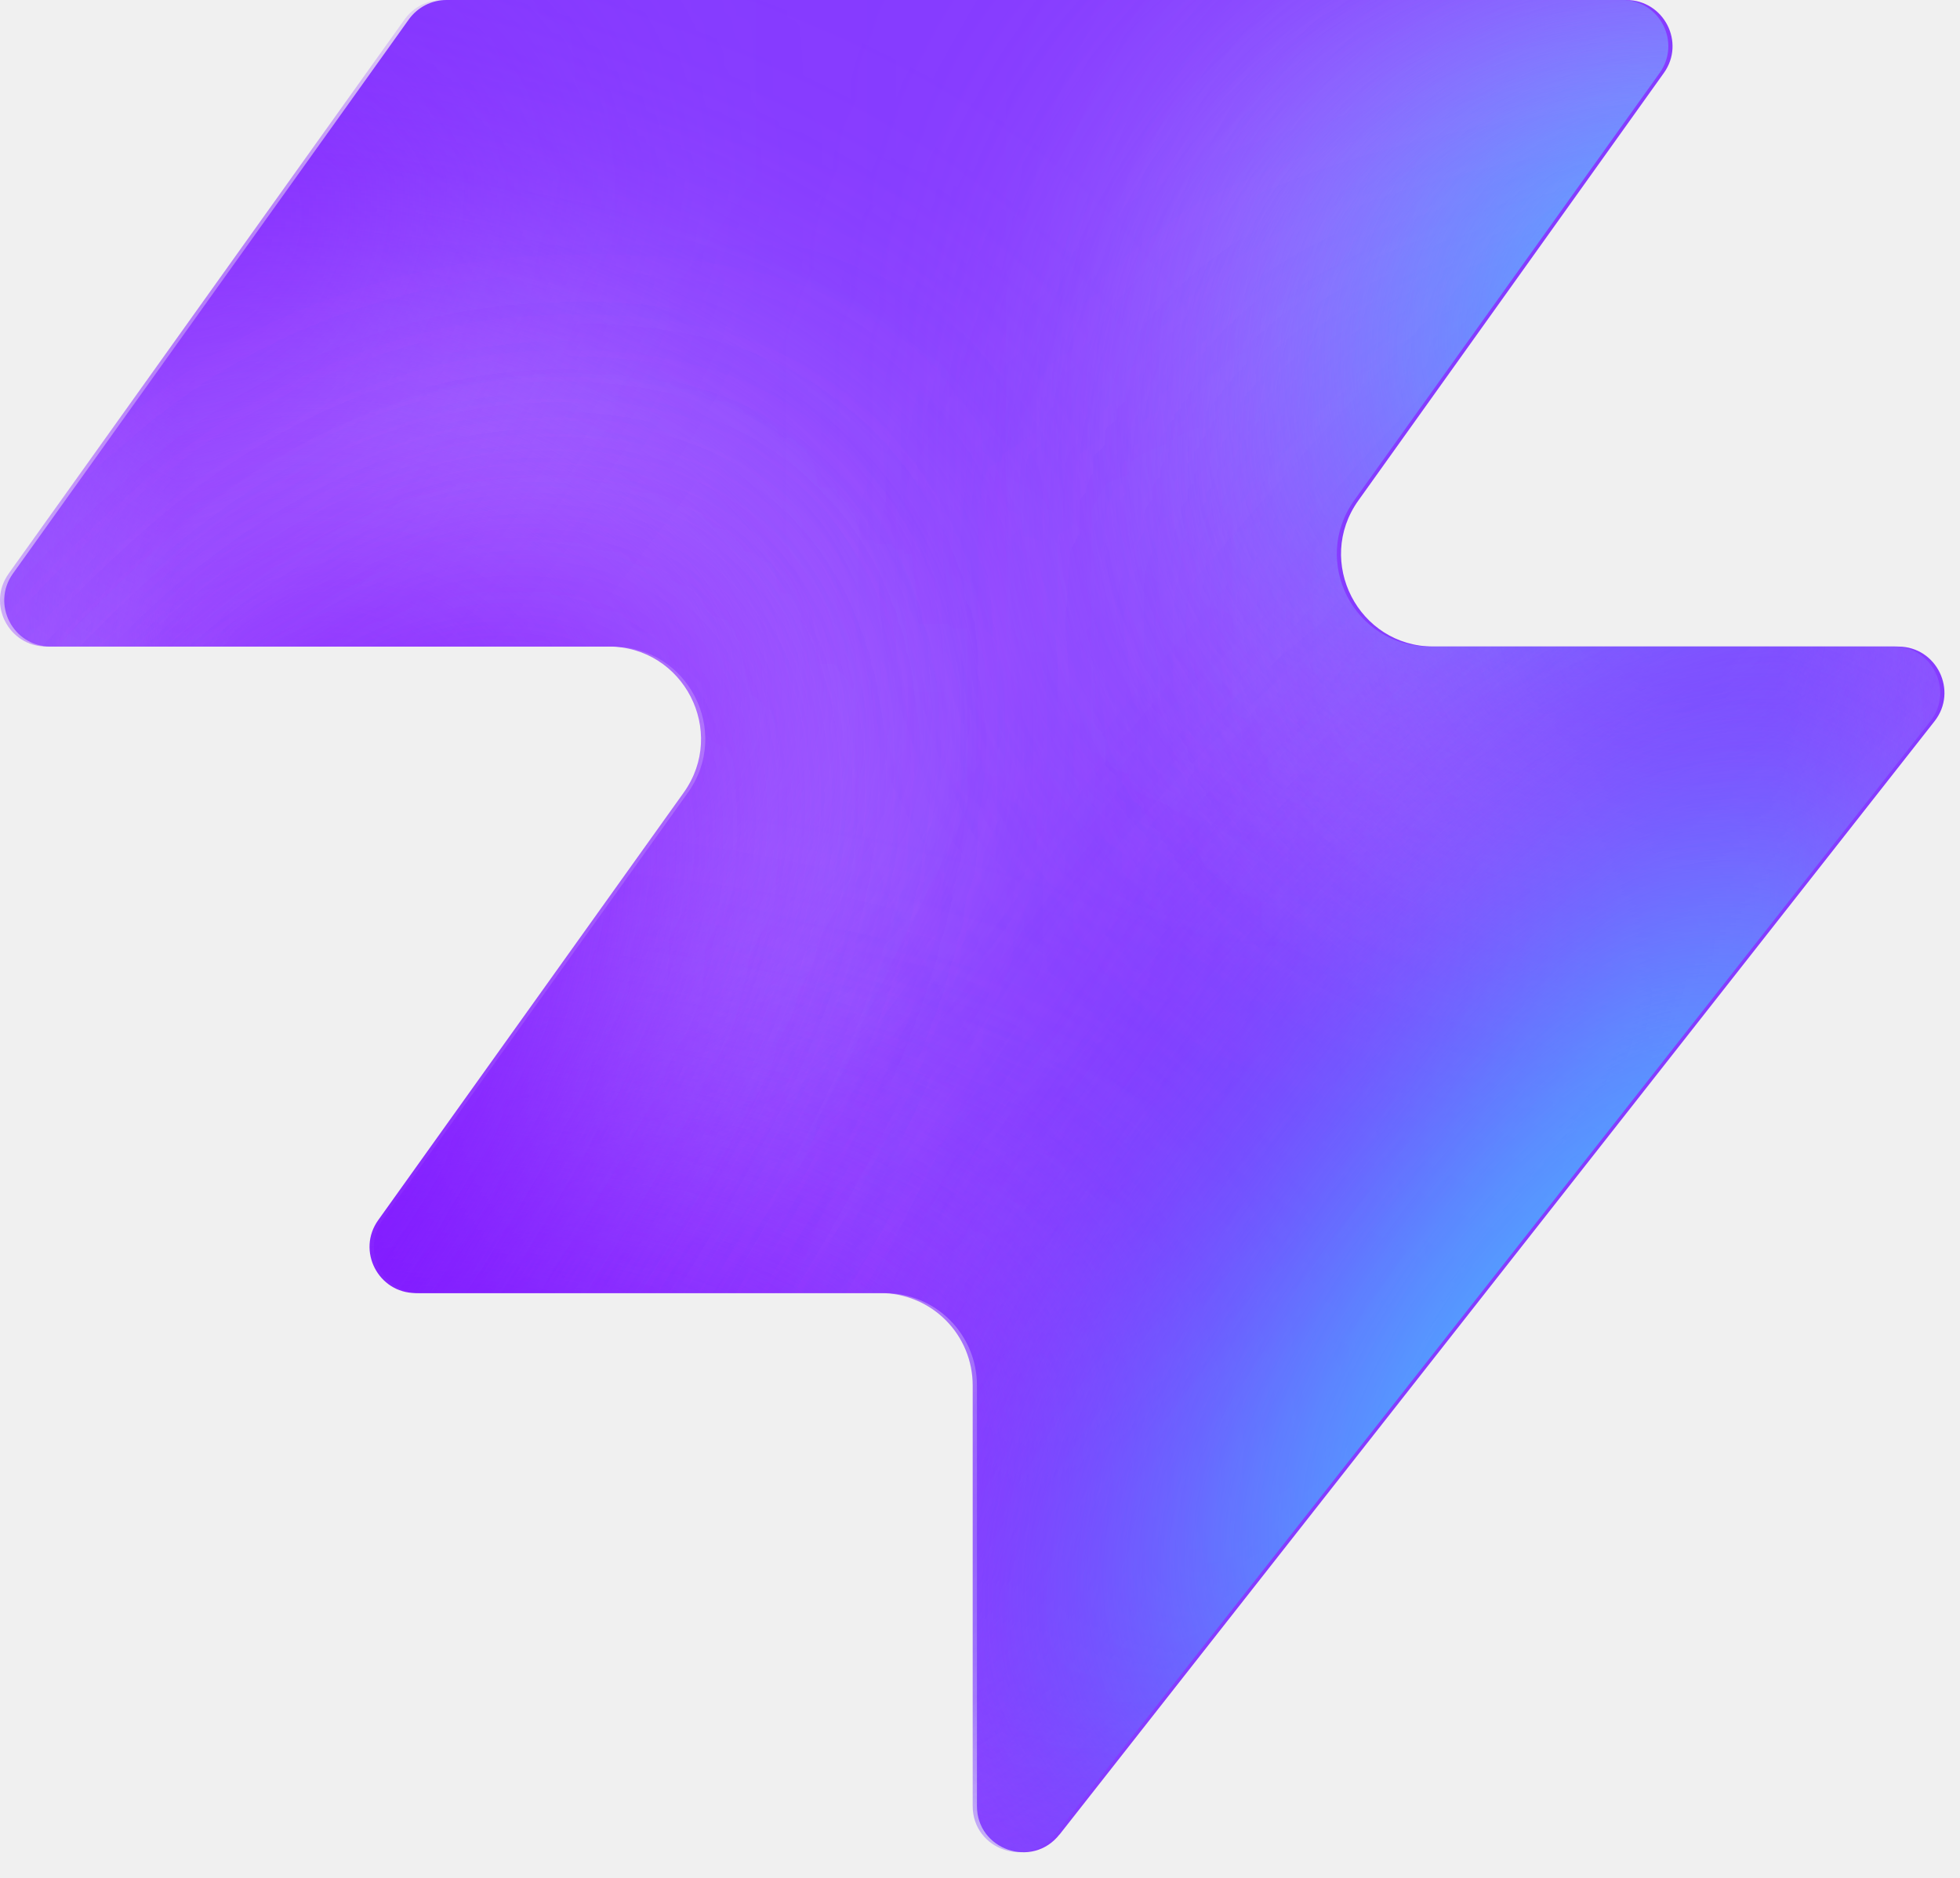
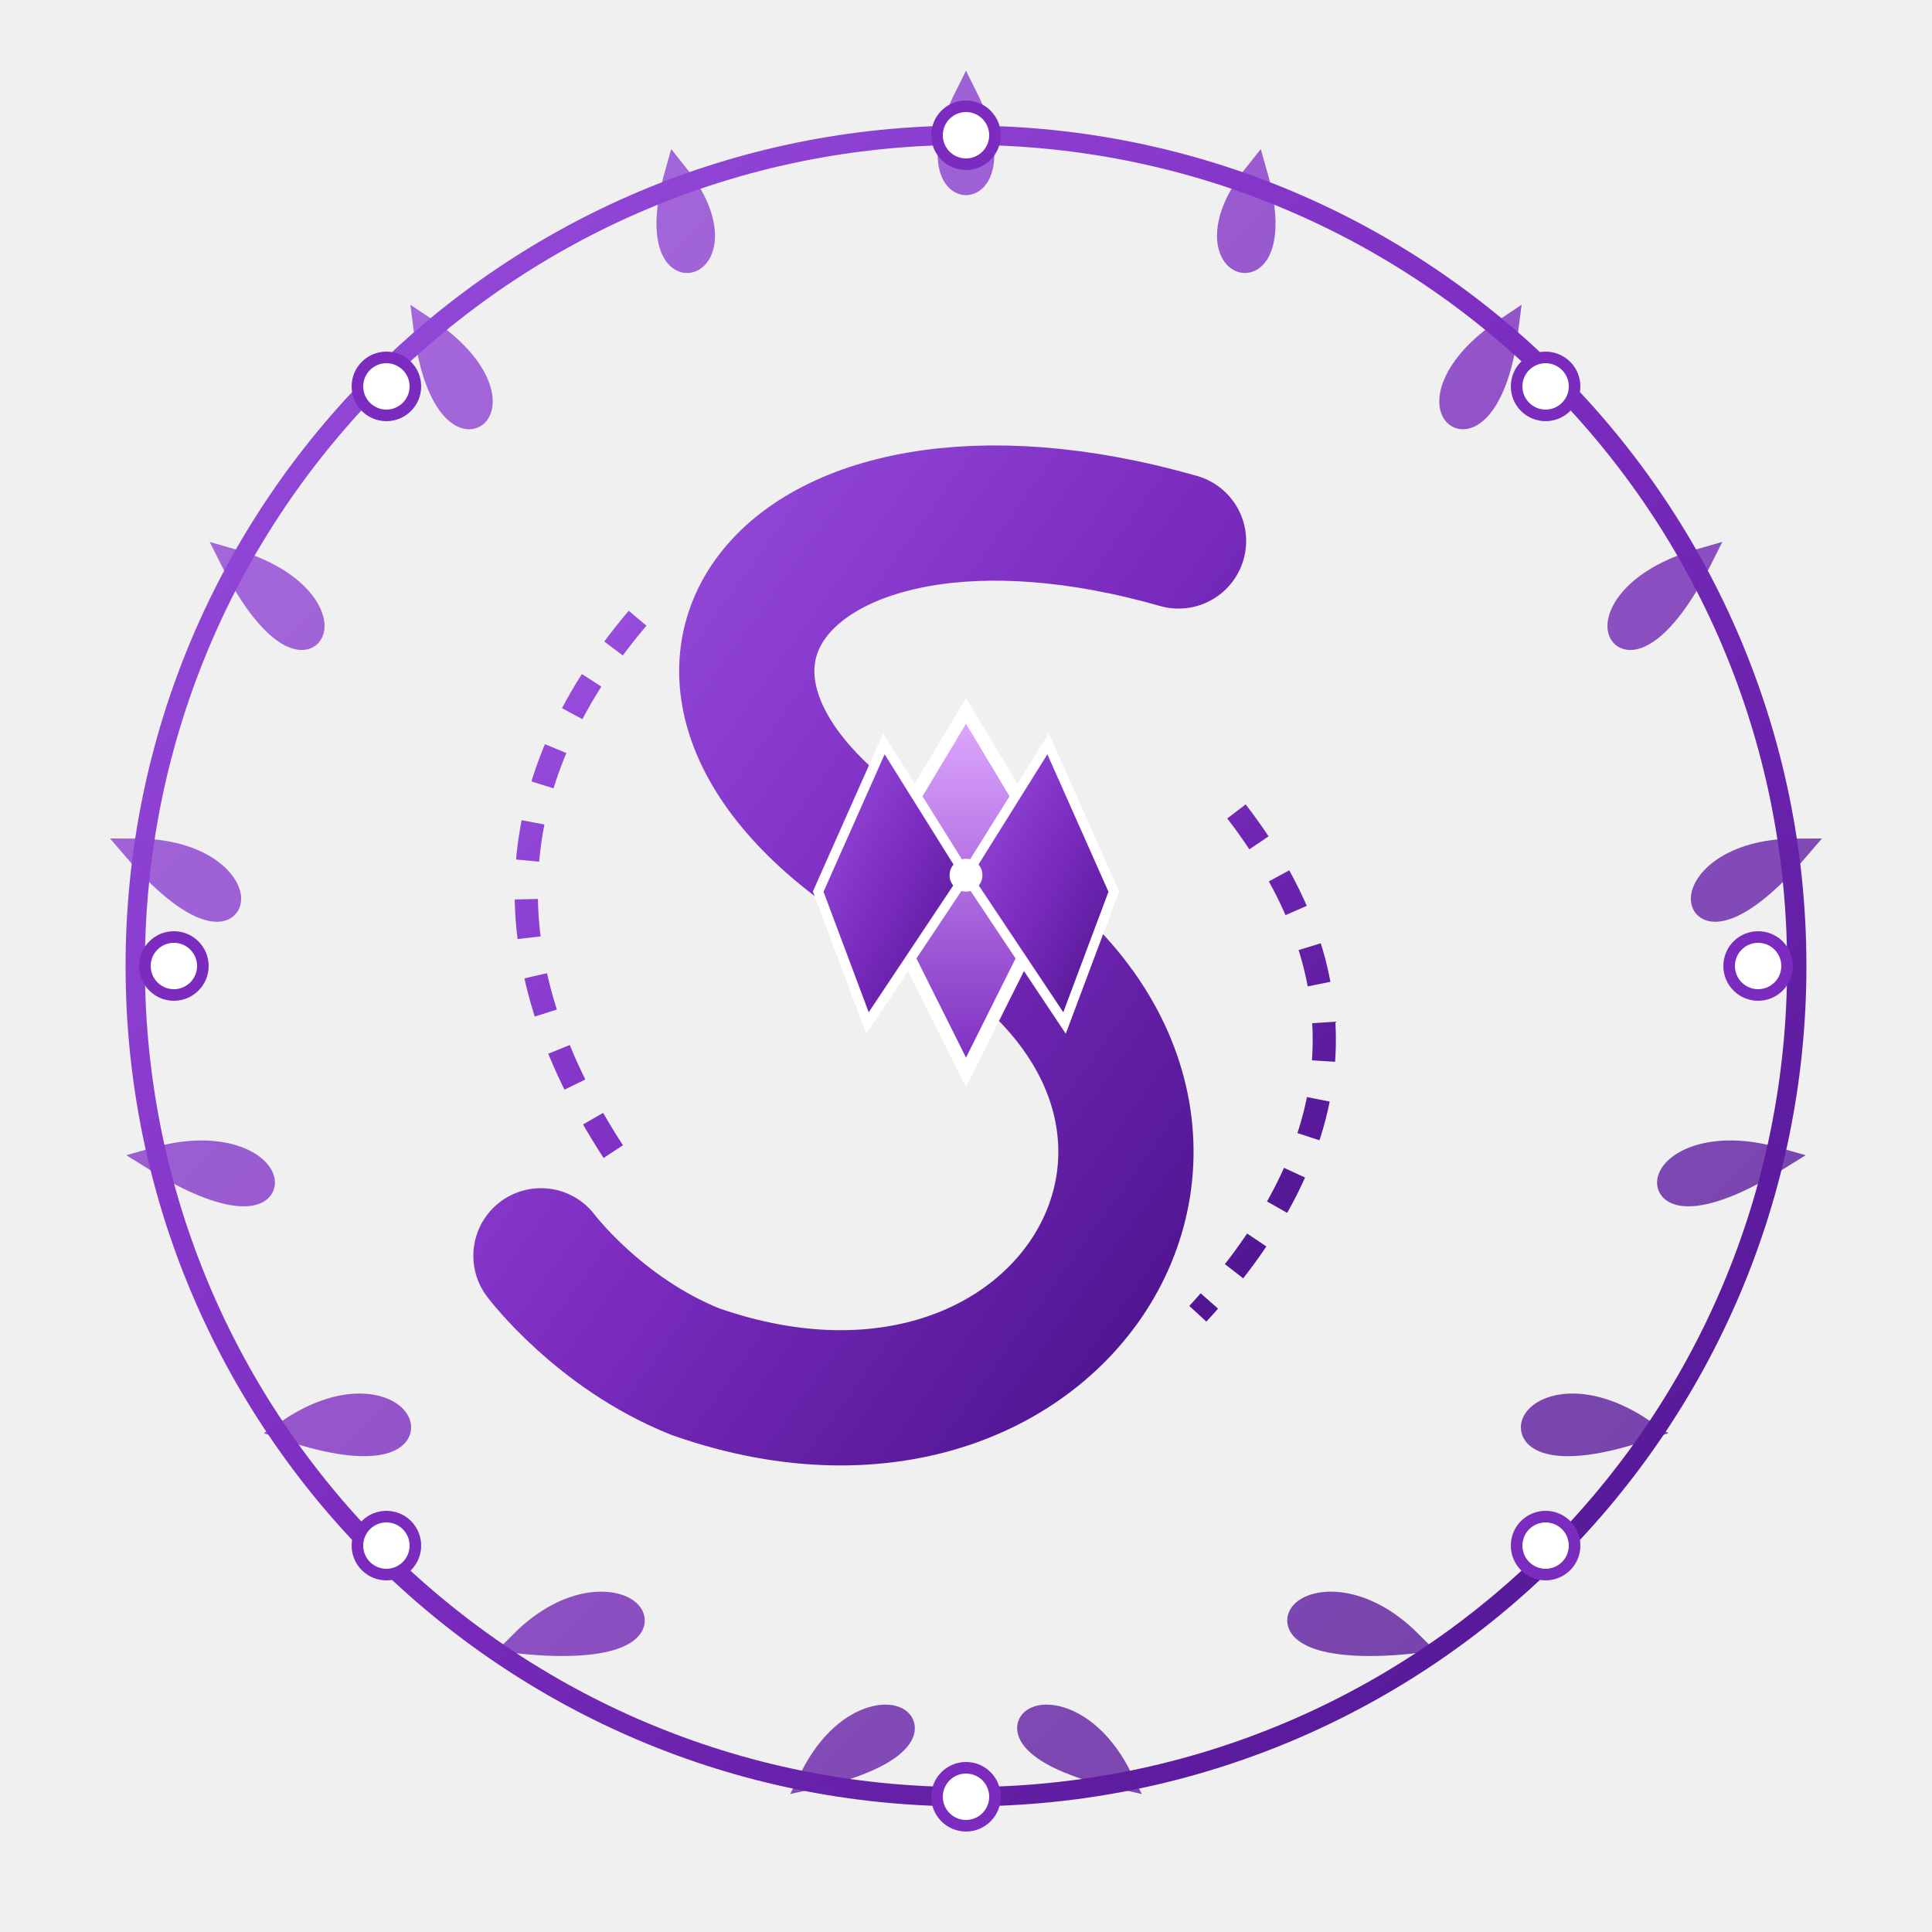
- <svg xmlns="http://www.w3.org/2000/svg" width="48" height="46" fill="none" viewBox="0 0 48 46">
-   <path fill="#863bff" d="M25.946 44.938c-.664.845-2.021.375-2.021-.698V33.937a2.26 2.26 0 0 0-2.262-2.262H10.287c-.92 0-1.456-1.04-.92-1.788l7.48-10.471c1.07-1.497 0-3.578-1.842-3.578H1.237c-.92 0-1.456-1.04-.92-1.788L10.013.474c.214-.297.556-.474.92-.474h28.894c.92 0 1.456 1.04.92 1.788l-7.48 10.471c-1.07 1.498 0 3.579 1.842 3.579h11.377c.943 0 1.473 1.088.89 1.83L25.947 44.94z" style="fill:#863bff;fill:color(display-p3 .525 .23 1);fill-opacity:1" />
-   <mask id="a" width="48" height="46" x="0" y="0" maskUnits="userSpaceOnUse" style="mask-type:alpha">
-     <path fill="#000" d="M25.842 44.938c-.664.844-2.021.375-2.021-.698V33.937a2.26 2.26 0 0 0-2.262-2.262H10.183c-.92 0-1.456-1.04-.92-1.788l7.48-10.471c1.07-1.498 0-3.579-1.842-3.579H1.133c-.92 0-1.456-1.04-.92-1.787L9.91.473c.214-.297.556-.474.92-.474h28.894c.92 0 1.456 1.04.92 1.788l-7.48 10.471c-1.07 1.498 0 3.578 1.842 3.578h11.377c.943 0 1.473 1.088.89 1.832L25.843 44.94z" style="fill:#000;fill-opacity:1" />
-   </mask>
-   <g mask="url(#a)">
-     <g filter="url(#b)">
-       <ellipse cx="5.508" cy="14.704" fill="#ede6ff" rx="5.508" ry="14.704" style="fill:#ede6ff;fill:color(display-p3 .927 .903 1);fill-opacity:1" transform="matrix(.00324 1 1 -.00324 -4.47 31.516)" />
-     </g>
-     <g filter="url(#c)">
-       <ellipse cx="10.399" cy="29.851" fill="#ede6ff" rx="10.399" ry="29.851" style="fill:#ede6ff;fill:color(display-p3 .927 .903 1);fill-opacity:1" transform="matrix(.00324 1 1 -.00324 -39.328 7.883)" />
-     </g>
-     <g filter="url(#d)">
-       <ellipse cx="5.508" cy="30.487" fill="#7e14ff" rx="5.508" ry="30.487" style="fill:#7e14ff;fill:color(display-p3 .492 .077 1);fill-opacity:1" transform="rotate(89.814 -25.913 -14.639)scale(1 -1)" />
-     </g>
-     <g filter="url(#e)">
-       <ellipse cx="5.508" cy="30.599" fill="#7e14ff" rx="5.508" ry="30.599" style="fill:#7e14ff;fill:color(display-p3 .492 .077 1);fill-opacity:1" transform="rotate(89.814 -32.644 -3.334)scale(1 -1)" />
-     </g>
-     <g filter="url(#f)">
-       <ellipse cx="5.508" cy="30.599" fill="#7e14ff" rx="5.508" ry="30.599" style="fill:#7e14ff;fill:color(display-p3 .492 .077 1);fill-opacity:1" transform="matrix(.00324 1 1 -.00324 -34.34 30.47)" />
-     </g>
-     <g filter="url(#g)">
-       <ellipse cx="14.072" cy="22.078" fill="#ede6ff" rx="14.072" ry="22.078" style="fill:#ede6ff;fill:color(display-p3 .927 .903 1);fill-opacity:1" transform="rotate(93.35 24.506 48.493)scale(-1 1)" />
-     </g>
-     <g filter="url(#h)">
-       <ellipse cx="3.47" cy="21.501" fill="#7e14ff" rx="3.47" ry="21.501" style="fill:#7e14ff;fill:color(display-p3 .492 .077 1);fill-opacity:1" transform="rotate(89.009 28.708 47.59)scale(-1 1)" />
-     </g>
-     <g filter="url(#i)">
-       <ellipse cx="3.47" cy="21.501" fill="#7e14ff" rx="3.47" ry="21.501" style="fill:#7e14ff;fill:color(display-p3 .492 .077 1);fill-opacity:1" transform="rotate(89.009 28.708 47.59)scale(-1 1)" />
-     </g>
-     <g filter="url(#j)">
-       <ellipse cx=".387" cy="8.972" fill="#7e14ff" rx="4.407" ry="29.108" style="fill:#7e14ff;fill:color(display-p3 .492 .077 1);fill-opacity:1" transform="rotate(39.51 .387 8.972)" />
-     </g>
-     <g filter="url(#k)">
-       <ellipse cx="47.523" cy="-6.092" fill="#7e14ff" rx="4.407" ry="29.108" style="fill:#7e14ff;fill:color(display-p3 .492 .077 1);fill-opacity:1" transform="rotate(37.892 47.523 -6.092)" />
-     </g>
-     <g filter="url(#l)">
-       <ellipse cx="41.412" cy="6.333" fill="#47bfff" rx="5.971" ry="9.665" style="fill:#47bfff;fill:color(display-p3 .28 .748 1);fill-opacity:1" transform="rotate(37.892 41.412 6.333)" />
-     </g>
-     <g filter="url(#m)">
-       <ellipse cx="-1.879" cy="38.332" fill="#7e14ff" rx="4.407" ry="29.108" style="fill:#7e14ff;fill:color(display-p3 .492 .077 1);fill-opacity:1" transform="rotate(37.892 -1.88 38.332)" />
-     </g>
-     <g filter="url(#n)">
-       <ellipse cx="-1.879" cy="38.332" fill="#7e14ff" rx="4.407" ry="29.108" style="fill:#7e14ff;fill:color(display-p3 .492 .077 1);fill-opacity:1" transform="rotate(37.892 -1.88 38.332)" />
-     </g>
-     <g filter="url(#o)">
-       <ellipse cx="35.651" cy="29.907" fill="#7e14ff" rx="4.407" ry="29.108" style="fill:#7e14ff;fill:color(display-p3 .492 .077 1);fill-opacity:1" transform="rotate(37.892 35.651 29.907)" />
-     </g>
-     <g filter="url(#p)">
-       <ellipse cx="38.418" cy="32.4" fill="#47bfff" rx="5.971" ry="15.297" style="fill:#47bfff;fill:color(display-p3 .28 .748 1);fill-opacity:1" transform="rotate(37.892 38.418 32.4)" />
+ <svg xmlns="http://www.w3.org/2000/svg" viewBox="0 0 100 100" width="100%" height="100%">
+   <defs>
+     <linearGradient id="shirleyPurpleGrad" x1="0%" y1="0%" x2="100%" y2="100%">
+       <stop offset="0%" stop-color="#9B51E0" />
+       <stop offset="50%" stop-color="#7B2CBF" />
+       <stop offset="100%" stop-color="#4A128B" />
+     </linearGradient>
+     <linearGradient id="gemGrad" x1="0%" y1="0%" x2="0%" y2="100%">
+       <stop offset="0%" stop-color="#E0AAFF" />
+       <stop offset="100%" stop-color="#7B2CBF" />
+     </linearGradient>
+   </defs>
+   <g fill="none" stroke="url(#shirleyPurpleGrad)" stroke-width="1.2">
+     <circle cx="50" cy="50" r="43" stroke-width="1" />
+     <path d="M 50 5 C 47 11, 53 11, 50 5 Z              M 65 9 C 61 14, 67 16, 65 9 Z              M 78 17 C 72 21, 77 25, 78 17 Z              M 88 29 C 81 31, 84 37, 88 29 Z              M 93 44 C 86 44, 87 51, 93 44 Z              M 92 60 C 85 58, 84 65, 92 60 Z              M 85 74 C 79 70, 76 77, 85 74 Z              M 73 85 C 68 80, 63 86, 73 85 Z              M 58 92 C 55 86, 49 90, 58 92 Z              M 42 92 C 45 86, 51 90, 42 92 Z              M 27 85 C 32 80, 37 86, 27 85 Z              M 15 74 C 21 70, 24 77, 15 74 Z              M 8 60 C 15 58, 16 65, 8 60 Z              M 7 44 C 14 44, 13 51, 7 44 Z              M 12 29 C 19 31, 16 37, 12 29 Z              M 22 17 C 28 21, 23 25, 22 17 Z              M 35 9 C 39 14, 33 16, 35 9 Z" fill="url(#shirleyPurpleGrad)" opacity="0.8" />
+     <g fill="#FFFFFF" stroke="#7B2CBF" stroke-width="0.6">
+       <circle cx="50" cy="7" r="1.5" />
+       <circle cx="80" cy="20" r="1.5" />
+       <circle cx="91" cy="50" r="1.5" />
+       <circle cx="80" cy="80" r="1.5" />
+       <circle cx="50" cy="93" r="1.5" />
+       <circle cx="20" cy="80" r="1.5" />
+       <circle cx="9" cy="50" r="1.5" />
+       <circle cx="20" cy="20" r="1.5" />
    </g>
  </g>
-   <defs>
-     <filter id="b" width="60.045" height="41.654" x="-19.77" y="16.149" color-interpolation-filters="sRGB" filterUnits="userSpaceOnUse">
-       <feFlood flood-opacity="0" result="BackgroundImageFix" />
-       <feBlend in="SourceGraphic" in2="BackgroundImageFix" result="shape" />
-       <feGaussianBlur result="effect1_foregroundBlur_2002_17158" stdDeviation="7.659" />
-     </filter>
-     <filter id="c" width="90.34" height="51.437" x="-54.613" y="-7.533" color-interpolation-filters="sRGB" filterUnits="userSpaceOnUse">
-       <feFlood flood-opacity="0" result="BackgroundImageFix" />
-       <feBlend in="SourceGraphic" in2="BackgroundImageFix" result="shape" />
-       <feGaussianBlur result="effect1_foregroundBlur_2002_17158" stdDeviation="7.659" />
-     </filter>
-     <filter id="d" width="79.355" height="29.4" x="-49.64" y="2.03" color-interpolation-filters="sRGB" filterUnits="userSpaceOnUse">
-       <feFlood flood-opacity="0" result="BackgroundImageFix" />
-       <feBlend in="SourceGraphic" in2="BackgroundImageFix" result="shape" />
-       <feGaussianBlur result="effect1_foregroundBlur_2002_17158" stdDeviation="4.596" />
-     </filter>
-     <filter id="e" width="79.579" height="29.4" x="-45.045" y="20.029" color-interpolation-filters="sRGB" filterUnits="userSpaceOnUse">
-       <feFlood flood-opacity="0" result="BackgroundImageFix" />
-       <feBlend in="SourceGraphic" in2="BackgroundImageFix" result="shape" />
-       <feGaussianBlur result="effect1_foregroundBlur_2002_17158" stdDeviation="4.596" />
-     </filter>
-     <filter id="f" width="79.579" height="29.4" x="-43.513" y="21.178" color-interpolation-filters="sRGB" filterUnits="userSpaceOnUse">
-       <feFlood flood-opacity="0" result="BackgroundImageFix" />
-       <feBlend in="SourceGraphic" in2="BackgroundImageFix" result="shape" />
-       <feGaussianBlur result="effect1_foregroundBlur_2002_17158" stdDeviation="4.596" />
-     </filter>
-     <filter id="g" width="74.749" height="58.852" x="15.756" y="-17.901" color-interpolation-filters="sRGB" filterUnits="userSpaceOnUse">
-       <feFlood flood-opacity="0" result="BackgroundImageFix" />
-       <feBlend in="SourceGraphic" in2="BackgroundImageFix" result="shape" />
-       <feGaussianBlur result="effect1_foregroundBlur_2002_17158" stdDeviation="7.659" />
-     </filter>
-     <filter id="h" width="61.377" height="25.362" x="23.548" y="2.284" color-interpolation-filters="sRGB" filterUnits="userSpaceOnUse">
-       <feFlood flood-opacity="0" result="BackgroundImageFix" />
-       <feBlend in="SourceGraphic" in2="BackgroundImageFix" result="shape" />
-       <feGaussianBlur result="effect1_foregroundBlur_2002_17158" stdDeviation="4.596" />
-     </filter>
-     <filter id="i" width="61.377" height="25.362" x="23.548" y="2.284" color-interpolation-filters="sRGB" filterUnits="userSpaceOnUse">
-       <feFlood flood-opacity="0" result="BackgroundImageFix" />
-       <feBlend in="SourceGraphic" in2="BackgroundImageFix" result="shape" />
-       <feGaussianBlur result="effect1_foregroundBlur_2002_17158" stdDeviation="4.596" />
-     </filter>
-     <filter id="j" width="56.045" height="63.649" x="-27.636" y="-22.853" color-interpolation-filters="sRGB" filterUnits="userSpaceOnUse">
-       <feFlood flood-opacity="0" result="BackgroundImageFix" />
-       <feBlend in="SourceGraphic" in2="BackgroundImageFix" result="shape" />
-       <feGaussianBlur result="effect1_foregroundBlur_2002_17158" stdDeviation="4.596" />
-     </filter>
-     <filter id="k" width="54.814" height="64.646" x="20.116" y="-38.415" color-interpolation-filters="sRGB" filterUnits="userSpaceOnUse">
-       <feFlood flood-opacity="0" result="BackgroundImageFix" />
-       <feBlend in="SourceGraphic" in2="BackgroundImageFix" result="shape" />
-       <feGaussianBlur result="effect1_foregroundBlur_2002_17158" stdDeviation="4.596" />
-     </filter>
-     <filter id="l" width="33.541" height="35.313" x="24.641" y="-11.323" color-interpolation-filters="sRGB" filterUnits="userSpaceOnUse">
-       <feFlood flood-opacity="0" result="BackgroundImageFix" />
-       <feBlend in="SourceGraphic" in2="BackgroundImageFix" result="shape" />
-       <feGaussianBlur result="effect1_foregroundBlur_2002_17158" stdDeviation="4.596" />
-     </filter>
-     <filter id="m" width="54.814" height="64.646" x="-29.286" y="6.009" color-interpolation-filters="sRGB" filterUnits="userSpaceOnUse">
-       <feFlood flood-opacity="0" result="BackgroundImageFix" />
-       <feBlend in="SourceGraphic" in2="BackgroundImageFix" result="shape" />
-       <feGaussianBlur result="effect1_foregroundBlur_2002_17158" stdDeviation="4.596" />
-     </filter>
-     <filter id="n" width="54.814" height="64.646" x="-29.286" y="6.009" color-interpolation-filters="sRGB" filterUnits="userSpaceOnUse">
-       <feFlood flood-opacity="0" result="BackgroundImageFix" />
-       <feBlend in="SourceGraphic" in2="BackgroundImageFix" result="shape" />
-       <feGaussianBlur result="effect1_foregroundBlur_2002_17158" stdDeviation="4.596" />
-     </filter>
-     <filter id="o" width="54.814" height="64.646" x="8.244" y="-2.416" color-interpolation-filters="sRGB" filterUnits="userSpaceOnUse">
-       <feFlood flood-opacity="0" result="BackgroundImageFix" />
-       <feBlend in="SourceGraphic" in2="BackgroundImageFix" result="shape" />
-       <feGaussianBlur result="effect1_foregroundBlur_2002_17158" stdDeviation="4.596" />
-     </filter>
-     <filter id="p" width="39.409" height="43.623" x="18.713" y="10.588" color-interpolation-filters="sRGB" filterUnits="userSpaceOnUse">
-       <feFlood flood-opacity="0" result="BackgroundImageFix" />
-       <feBlend in="SourceGraphic" in2="BackgroundImageFix" result="shape" />
-       <feGaussianBlur result="effect1_foregroundBlur_2002_17158" stdDeviation="4.596" />
-     </filter>
-   </defs>
+   <path d="M 61 28             C 40 22, 30 36, 48 46             C 68 56, 56 78, 36 71             C 31 69, 28 65, 28 65" fill="none" stroke="url(#shirleyPurpleGrad)" stroke-width="7" stroke-linecap="round" />
+   <path d="M 33 32 Q 22 45 32 60 M 64 42 Q 74 55 62 68" fill="none" stroke="url(#shirleyPurpleGrad)" stroke-width="1.2" stroke-dasharray="2,2" />
+   <g transform="translate(50,47) scale(0.85)">
+     <polygon points="0,-12 6,-2 0,10 -6,-2" fill="url(#gemGrad)" stroke="#FFFFFF" stroke-width="0.8" />
+     <polygon points="-5,-10 0,-2 -6,7 -9,-1" fill="url(#shirleyPurpleGrad)" stroke="#FFFFFF" stroke-width="0.6" />
+     <polygon points="5,-10 0,-2 6,7 9,-1" fill="url(#shirleyPurpleGrad)" stroke="#FFFFFF" stroke-width="0.6" />
+     <circle cx="0" cy="-2" r="1" fill="#FFFFFF" />
+   </g>
</svg>
